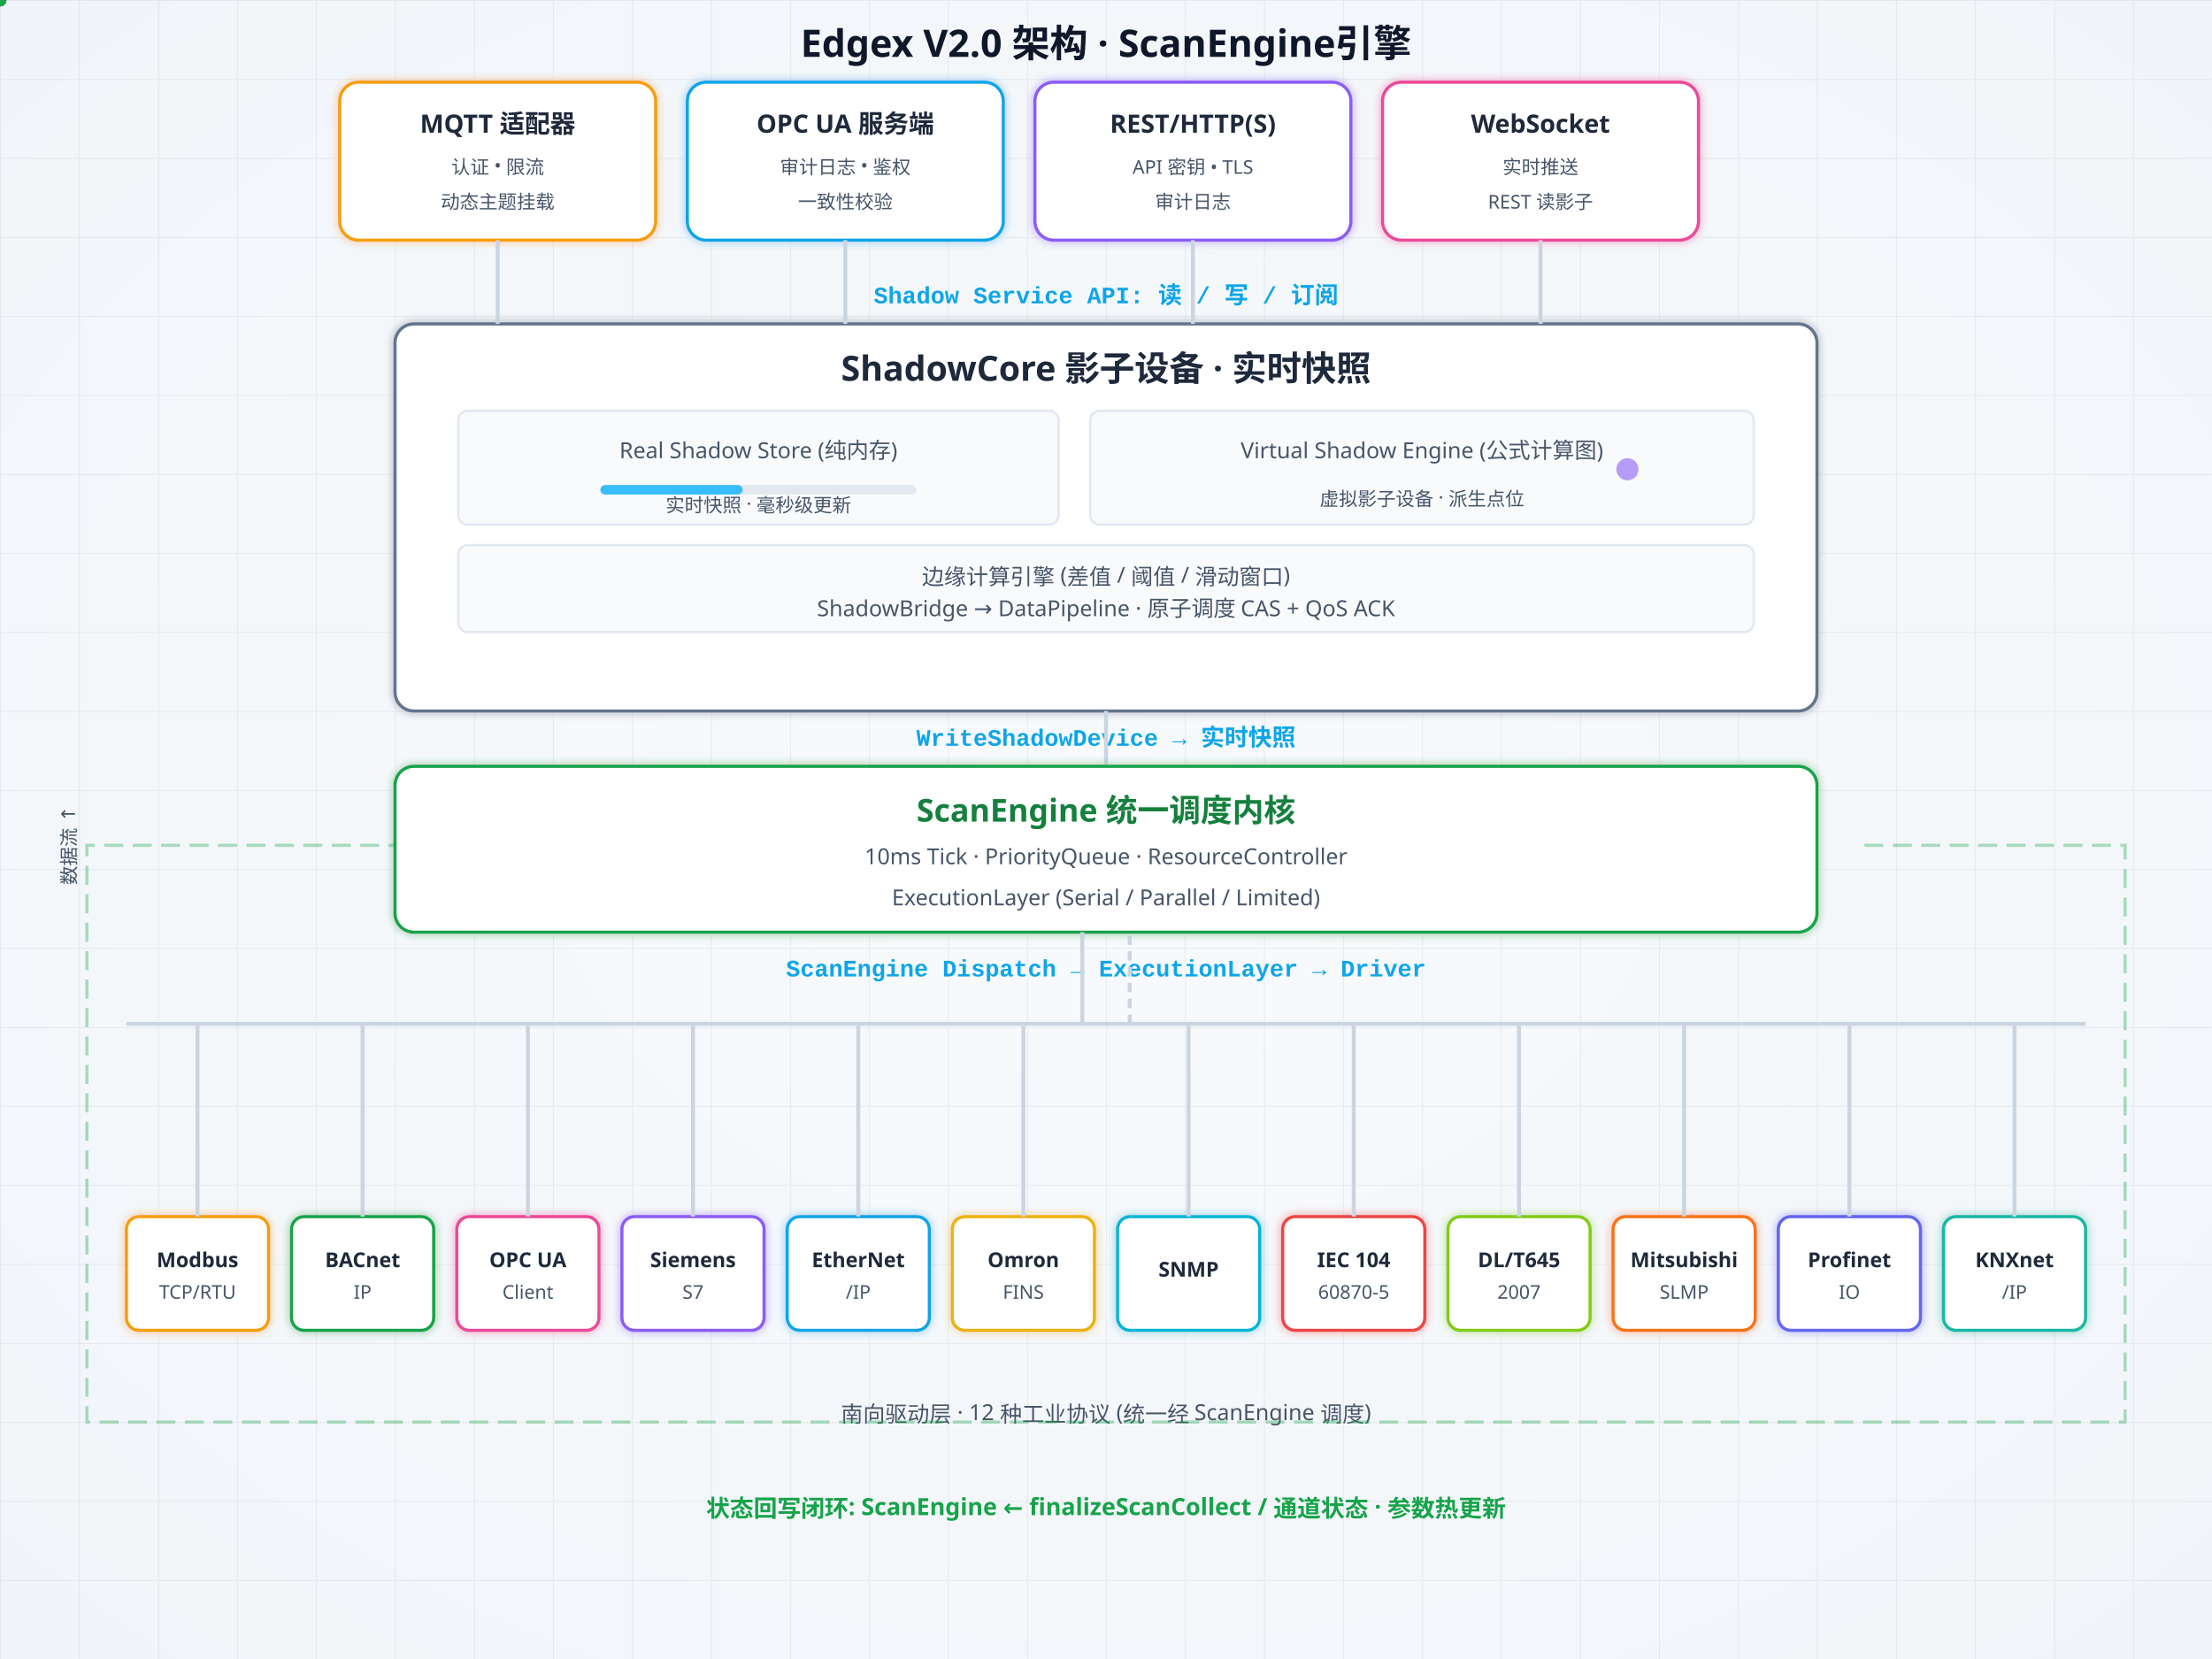
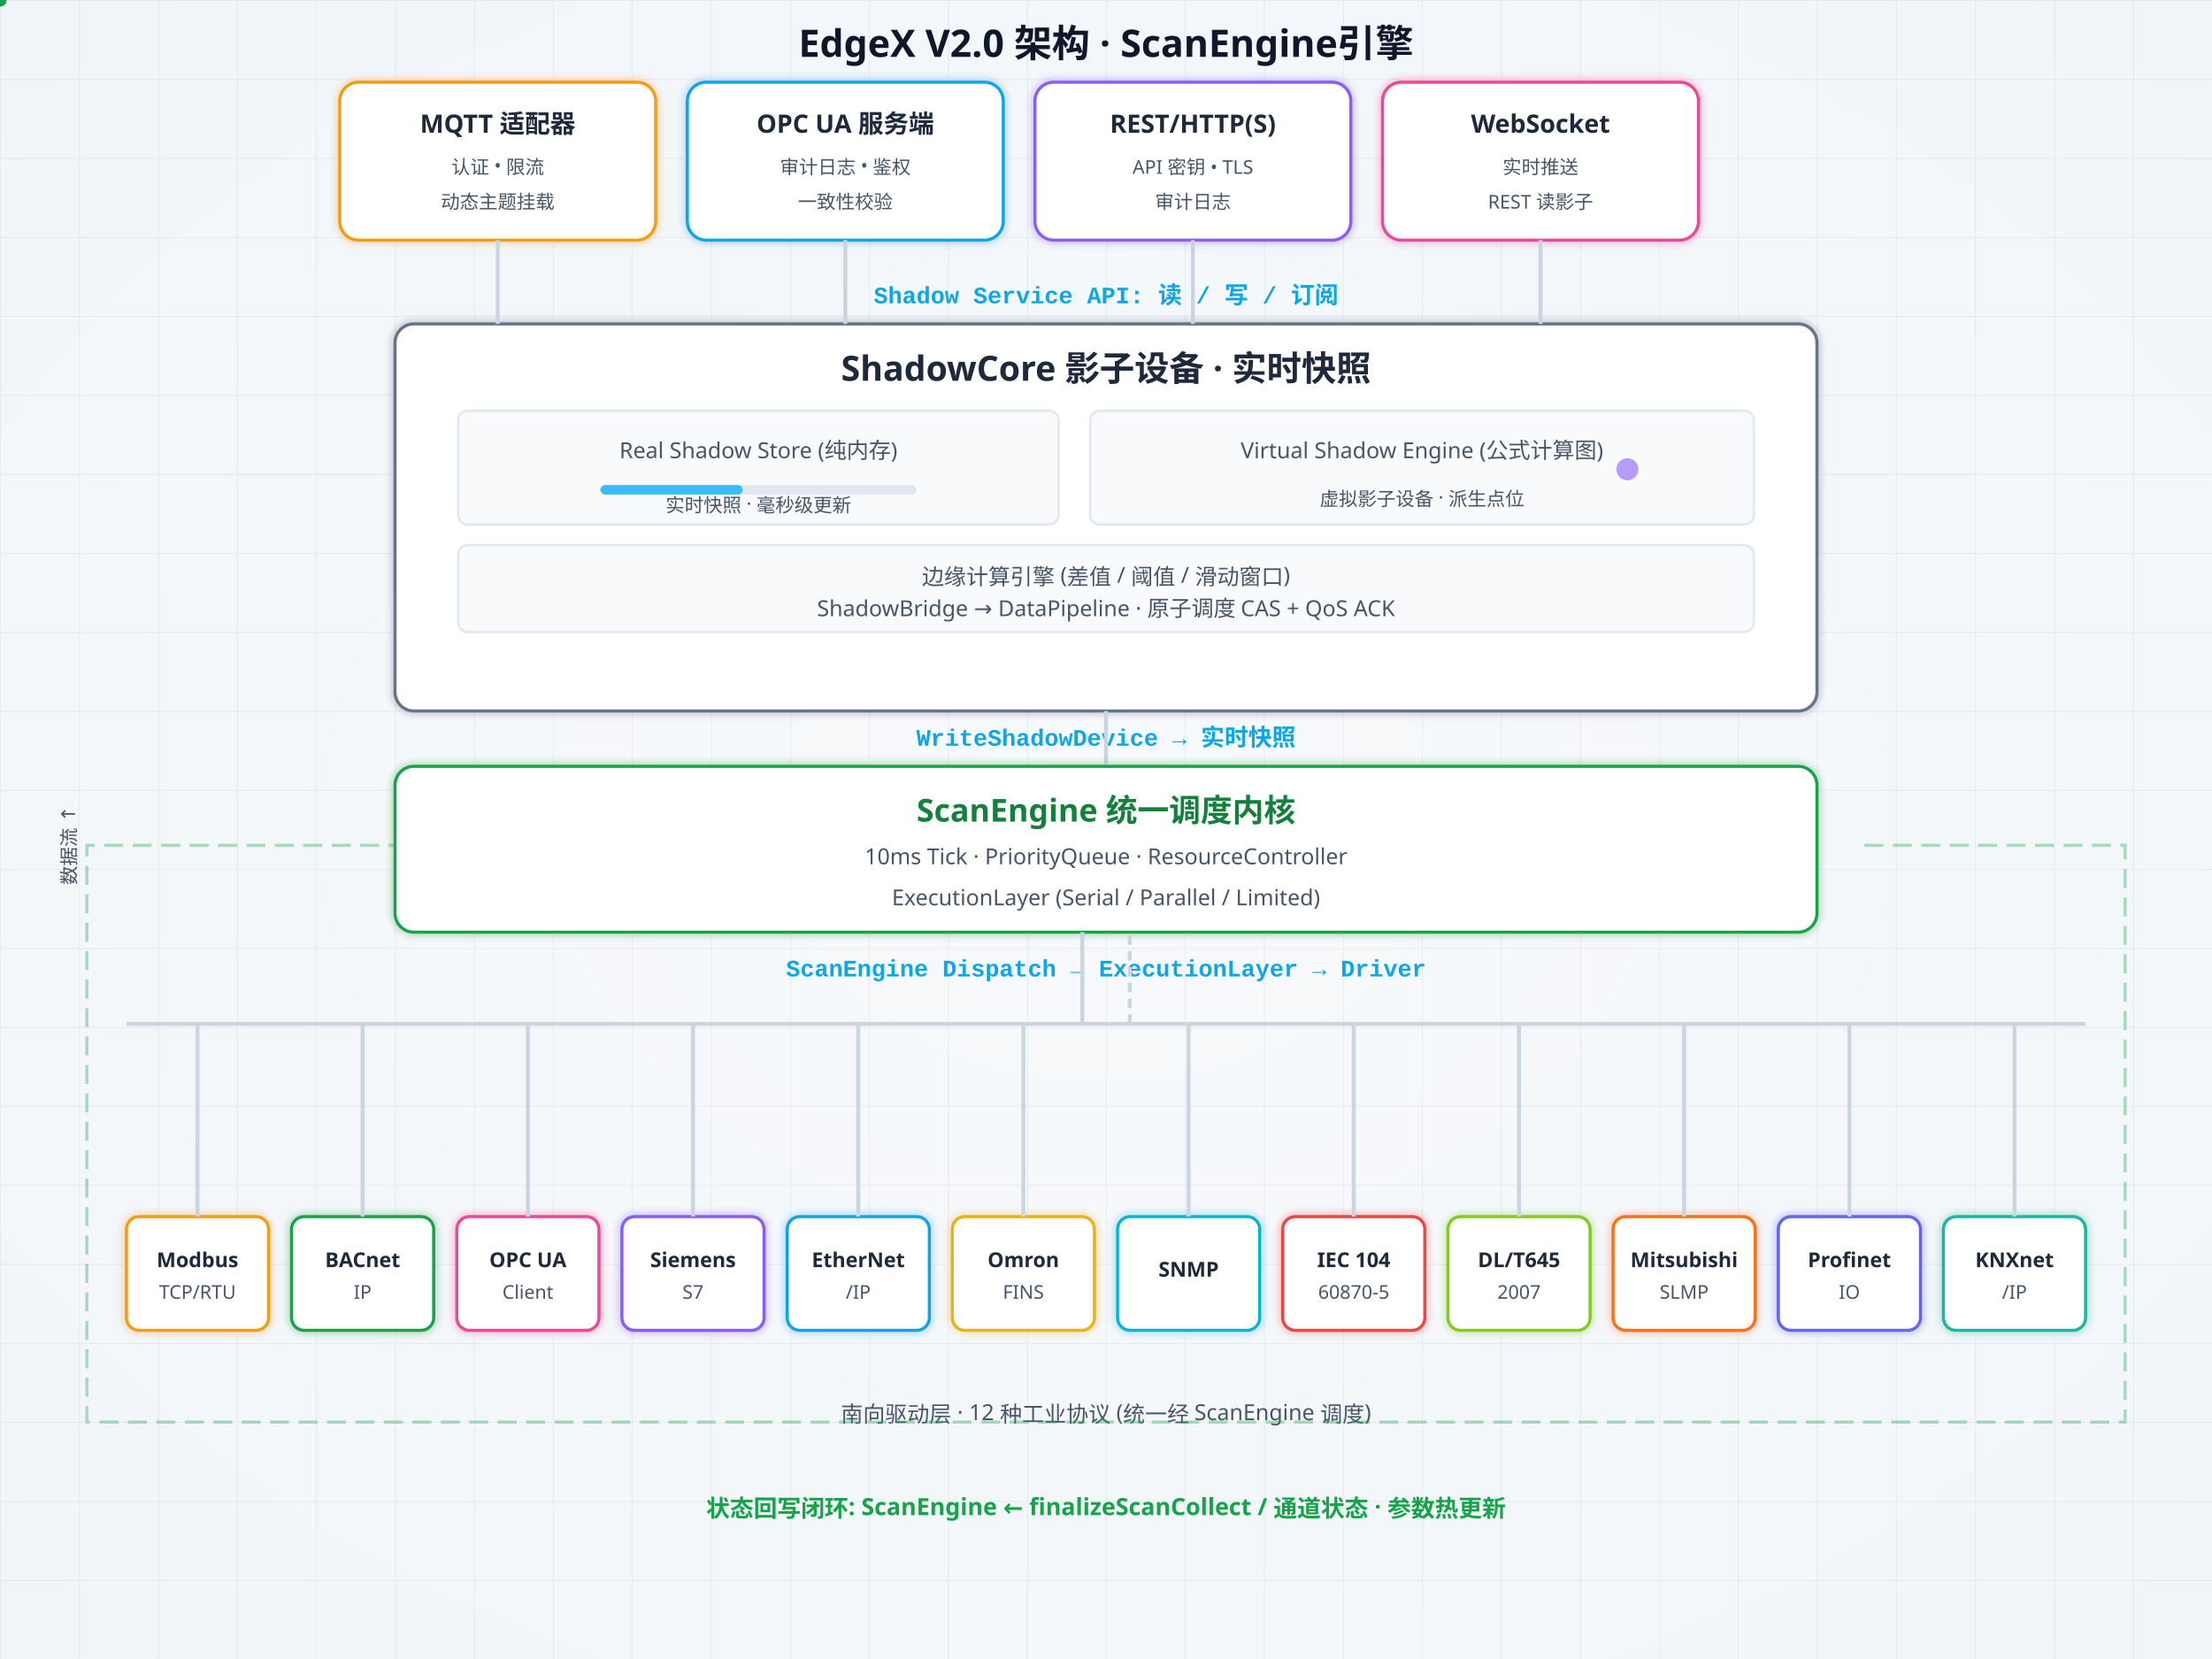
<svg xmlns="http://www.w3.org/2000/svg" width="1400" height="1050" viewBox="0 0 1400 1050">
  <defs>
    <radialGradient id="bg_grad" cx="50%" cy="50%" r="70%">
      <stop offset="0%" stop-color="#f8fafc" />
      <stop offset="100%" stop-color="#f1f5f9" />
    </radialGradient>
    <pattern id="grid" width="50" height="50" patternUnits="userSpaceOnUse">
      <path d="M 50 0 L 0 0 0 50" fill="none" stroke="#0f172a" stroke-width="1" opacity="0.07" />
    </pattern>
    <filter id="glow" x="-20%" y="-20%" width="140%" height="140%">
      <feGaussianBlur stdDeviation="2.5" result="blur" />
      <feComposite in="SourceGraphic" in2="blur" operator="over" />
    </filter>
    <style>
      .panel-bg { fill: #ffffff; stroke-width: 2; fill-opacity: 0.95; }
      .text-label { fill: #1e293b; font-family: 'PingFang SC', 'Microsoft YaHei', sans-serif; font-weight: 800; font-size: 18px; }
      .text-label-sm { fill: #1e293b; font-family: 'PingFang SC', 'Microsoft YaHei', sans-serif; font-weight: 700; font-size: 13px; }
      .text-detail { fill: #475569; font-family: 'PingFang SC', 'Microsoft YaHei', sans-serif; font-size: 14px; font-weight: 500; }
      .text-detail-sm { fill: #475569; font-family: 'PingFang SC', 'Microsoft YaHei', sans-serif; font-size: 12px; font-weight: 500; }
      .text-api { fill: #0ea5e9; font-family: 'Courier New', monospace; font-size: 15px; font-weight: bold; }
      .text-title { fill: #0f172a; font-family: 'PingFang SC', 'Microsoft YaHei', sans-serif; font-weight: 800; font-size: 24px; }
      .line-main { fill: none; stroke: #cbd5e1; stroke-width: 2.5; }
      .core-box { fill: #f8fafc; stroke: #e2e8f0; stroke-width: 1.5; }
    </style>
  </defs>
  <rect width="100%" height="100%" fill="url(#bg_grad)" />
  <rect width="100%" height="100%" fill="url(#grid)" />
-   <text x="700" y="36" text-anchor="middle" class="text-title">Edgex V2.0 架构 · ScanEngine引擎</text>
+   <text x="700" y="36" text-anchor="middle" class="text-title">EdgeX V2.0 架构 · ScanEngine引擎</text>
  <g transform="translate(0, 52)">
    <g transform="translate(215, 0)">
      <rect width="200" height="100" rx="12" class="panel-bg" stroke="#f59e0b" filter="url(#glow)" />
      <text x="100" y="32" text-anchor="middle" class="text-label" style="font-size: 16px;">MQTT 适配器</text>
      <text x="100" y="58" text-anchor="middle" class="text-detail-sm">认证 • 限流</text>
      <text x="100" y="80" text-anchor="middle" class="text-detail-sm">动态主题挂载</text>
    </g>
    <g transform="translate(435, 0)">
      <rect width="200" height="100" rx="12" class="panel-bg" stroke="#0ea5e9" filter="url(#glow)" />
      <text x="100" y="32" text-anchor="middle" class="text-label" style="font-size: 16px;">OPC UA 服务端</text>
      <text x="100" y="58" text-anchor="middle" class="text-detail-sm">审计日志 • 鉴权</text>
      <text x="100" y="80" text-anchor="middle" class="text-detail-sm">一致性校验</text>
    </g>
    <g transform="translate(655, 0)">
      <rect width="200" height="100" rx="12" class="panel-bg" stroke="#8b5cf6" filter="url(#glow)" />
      <text x="100" y="32" text-anchor="middle" class="text-label" style="font-size: 16px;">REST/HTTP(S)</text>
      <text x="100" y="58" text-anchor="middle" class="text-detail-sm">API 密钥 • TLS</text>
      <text x="100" y="80" text-anchor="middle" class="text-detail-sm">审计日志</text>
    </g>
    <g transform="translate(875, 0)">
      <rect width="200" height="100" rx="12" class="panel-bg" stroke="#ec4899" filter="url(#glow)" />
      <text x="100" y="32" text-anchor="middle" class="text-label" style="font-size: 16px;">WebSocket</text>
      <text x="100" y="58" text-anchor="middle" class="text-detail-sm">实时推送</text>
      <text x="100" y="80" text-anchor="middle" class="text-detail-sm">REST 读影子</text>
    </g>
  </g>
  <text x="700" y="192" class="text-api" text-anchor="middle">Shadow Service API: 读 / 写 / 订阅</text>
  <g transform="translate(250, 205)">
    <rect width="900" height="245" rx="12" class="panel-bg" stroke="#64748b" filter="url(#glow)" />
    <text x="450" y="36" text-anchor="middle" class="text-label" style="font-size: 22px;">ShadowCore 影子设备 · 实时快照</text>
    <rect x="40" y="55" width="380" height="72" rx="6" class="core-box" />
    <text x="230" y="85" text-anchor="middle" class="text-detail" font-weight="bold">Real Shadow Store (纯内存)</text>
    <rect x="130" y="102" width="200" height="6" rx="3" fill="#e2e8f0" />
    <rect x="130" y="102" width="90" height="6" rx="3" fill="#38bdf8">
      <animate attributeName="width" values="40;200;40" dur="3s" repeatCount="indefinite" />
    </rect>
    <text x="230" y="119" text-anchor="middle" class="text-detail-sm" fill="#64748b">实时快照 · 毫秒级更新</text>
    <rect x="440" y="55" width="420" height="72" rx="6" class="core-box" />
    <text x="650" y="85" text-anchor="middle" class="text-detail" font-weight="bold">Virtual Shadow Engine (公式计算图)</text>
    <circle cx="780" cy="92" r="7" fill="#8b5cf6" opacity="0.6">
      <animate attributeName="r" values="4;8;4" dur="1s" repeatCount="indefinite" />
    </circle>
    <text x="650" y="115" text-anchor="middle" class="text-detail-sm" fill="#64748b">虚拟影子设备 · 派生点位</text>
    <rect x="40" y="140" width="820" height="55" rx="6" class="core-box" />
    <text x="450" y="165" text-anchor="middle" class="text-detail">边缘计算引擎 (差值 / 阈值 / 滑动窗口)</text>
    <text x="450" y="185" text-anchor="middle" class="text-detail" fill="#059669" font-weight="bold">ShadowBridge → DataPipeline · 原子调度 CAS + QoS ACK</text>
  </g>
  <path id="sc_to_mqtt" d="M315 205 V152" class="line-main" />
  <circle r="4" fill="#f59e0b">
    <animateMotion dur="1.2s" repeatCount="indefinite">
      <mpath href="#sc_to_mqtt" />
    </animateMotion>
  </circle>
  <path id="sc_to_opcua" d="M535 205 V152" class="line-main" />
  <circle r="4" fill="#0ea5e9">
    <animateMotion dur="1.5s" repeatCount="indefinite">
      <mpath href="#sc_to_opcua" />
    </animateMotion>
  </circle>
  <path id="sc_to_rest" d="M755 205 V152" class="line-main" />
  <circle r="4" fill="#8b5cf6">
    <animateMotion dur="2s" repeatCount="indefinite">
      <mpath href="#sc_to_rest" />
    </animateMotion>
  </circle>
  <path id="sc_to_ws" d="M975 205 V152" class="line-main" />
  <circle r="4" fill="#ec4899">
    <animateMotion dur="1.7s" repeatCount="indefinite">
      <mpath href="#sc_to_ws" />
    </animateMotion>
  </circle>
  <text x="700" y="472" class="text-api" text-anchor="middle">WriteShadowDevice → 实时快照</text>
  <path id="path_to_shadow" d="M700 485 V450" class="line-main" />
  <circle r="4" fill="#16a34a">
    <animateMotion dur="2s" repeatCount="indefinite">
      <mpath href="#path_to_shadow" />
    </animateMotion>
  </circle>
  <g transform="translate(250, 485)">
    <rect width="900" height="105" rx="12" class="panel-bg" stroke="#16a34a" filter="url(#glow)" />
    <text x="450" y="35" text-anchor="middle" class="text-label" style="font-size: 20px; fill: #15803d;">ScanEngine 统一调度内核</text>
    <text x="450" y="62" text-anchor="middle" class="text-detail">10ms Tick · PriorityQueue · ResourceController</text>
    <text x="450" y="88" text-anchor="middle" class="text-detail" fill="#059669" font-weight="bold">ExecutionLayer (Serial / Parallel / Limited)</text>
  </g>
  <text x="700" y="618" class="text-api" text-anchor="middle">ScanEngine Dispatch → ExecutionLayer → Driver</text>
  <path id="bus_horizontal" d="M80 648 L1320 648" class="line-main" />
  <path id="path_scan_dispatch" d="M685 590 V648" class="line-main" />
  <circle r="4" fill="#64748b">
    <animateMotion dur="1.5s" repeatCount="indefinite">
      <mpath href="#path_scan_dispatch" />
    </animateMotion>
  </circle>
  <path id="path_scan_feedback" d="M715 648 V590" class="line-main" stroke-dasharray="6,4" />
  <circle r="4" fill="#16a34a">
    <animateMotion dur="1.6s" repeatCount="indefinite">
      <mpath href="#path_scan_feedback" />
    </animateMotion>
  </circle>
  <g transform="translate(80, 770)">
    <rect width="90" height="72" rx="8" class="panel-bg" stroke="#f59e0b" filter="url(#glow)" />
    <text x="45" y="32" text-anchor="middle" class="text-label-sm">Modbus</text>
    <text x="45" y="52" text-anchor="middle" class="text-detail-sm">TCP/RTU</text>
  </g>
  <g transform="translate(184.5, 770)">
    <rect width="90" height="72" rx="8" class="panel-bg" stroke="#16a34a" filter="url(#glow)" />
    <text x="45" y="32" text-anchor="middle" class="text-label-sm">BACnet</text>
    <text x="45" y="52" text-anchor="middle" class="text-detail-sm">IP</text>
  </g>
  <g transform="translate(289.1, 770)">
    <rect width="90" height="72" rx="8" class="panel-bg" stroke="#ec4899" filter="url(#glow)" />
    <text x="45" y="32" text-anchor="middle" class="text-label-sm">OPC UA</text>
    <text x="45" y="52" text-anchor="middle" class="text-detail-sm">Client</text>
  </g>
  <g transform="translate(393.6, 770)">
    <rect width="90" height="72" rx="8" class="panel-bg" stroke="#8b5cf6" filter="url(#glow)" />
    <text x="45" y="32" text-anchor="middle" class="text-label-sm">Siemens</text>
    <text x="45" y="52" text-anchor="middle" class="text-detail-sm">S7</text>
  </g>
  <g transform="translate(498.2, 770)">
    <rect width="90" height="72" rx="8" class="panel-bg" stroke="#0ea5e9" filter="url(#glow)" />
    <text x="45" y="32" text-anchor="middle" class="text-label-sm">EtherNet</text>
    <text x="45" y="52" text-anchor="middle" class="text-detail-sm">/IP</text>
  </g>
  <g transform="translate(602.7, 770)">
    <rect width="90" height="72" rx="8" class="panel-bg" stroke="#eab308" filter="url(#glow)" />
    <text x="45" y="32" text-anchor="middle" class="text-label-sm">Omron</text>
    <text x="45" y="52" text-anchor="middle" class="text-detail-sm">FINS</text>
  </g>
  <g transform="translate(707.3, 770)">
    <rect width="90" height="72" rx="8" class="panel-bg" stroke="#06b6d4" filter="url(#glow)" />
    <text x="45" y="38" text-anchor="middle" class="text-label-sm">SNMP</text>
  </g>
  <g transform="translate(811.8, 770)">
    <rect width="90" height="72" rx="8" class="panel-bg" stroke="#ef4444" filter="url(#glow)" />
    <text x="45" y="32" text-anchor="middle" class="text-label-sm">IEC 104</text>
    <text x="45" y="52" text-anchor="middle" class="text-detail-sm">60870-5</text>
  </g>
  <g transform="translate(916.4, 770)">
    <rect width="90" height="72" rx="8" class="panel-bg" stroke="#84cc16" filter="url(#glow)" />
    <text x="45" y="32" text-anchor="middle" class="text-label-sm">DL/T645</text>
    <text x="45" y="52" text-anchor="middle" class="text-detail-sm">2007</text>
  </g>
  <g transform="translate(1020.9, 770)">
    <rect width="90" height="72" rx="8" class="panel-bg" stroke="#f97316" filter="url(#glow)" />
    <text x="45" y="32" text-anchor="middle" class="text-label-sm">Mitsubishi</text>
    <text x="45" y="52" text-anchor="middle" class="text-detail-sm">SLMP</text>
  </g>
  <g transform="translate(1125.5, 770)">
    <rect width="90" height="72" rx="8" class="panel-bg" stroke="#6366f1" filter="url(#glow)" />
    <text x="45" y="32" text-anchor="middle" class="text-label-sm">Profinet</text>
    <text x="45" y="52" text-anchor="middle" class="text-detail-sm">IO</text>
  </g>
  <g transform="translate(1230, 770)">
    <rect width="90" height="72" rx="8" class="panel-bg" stroke="#14b8a6" filter="url(#glow)" />
    <text x="45" y="32" text-anchor="middle" class="text-label-sm">KNXnet</text>
    <text x="45" y="52" text-anchor="middle" class="text-detail-sm">/IP</text>
  </g>
  <path id="d1" d="M125 770 V648" class="line-main" />
  <circle r="3" fill="#f59e0b">
    <animateMotion dur="1s" repeatCount="indefinite">
      <mpath href="#d1" />
    </animateMotion>
  </circle>
  <path id="d2" d="M229.5 770 V648" class="line-main" />
  <circle r="3" fill="#16a34a">
    <animateMotion dur="1.3s" repeatCount="indefinite">
      <mpath href="#d2" />
    </animateMotion>
  </circle>
  <path id="d3" d="M334.1 770 V648" class="line-main" />
  <circle r="3" fill="#ec4899">
    <animateMotion dur="1.2s" repeatCount="indefinite">
      <mpath href="#d3" />
    </animateMotion>
  </circle>
  <path id="d4" d="M438.6 770 V648" class="line-main" />
  <circle r="3" fill="#8b5cf6">
    <animateMotion dur="1.6s" repeatCount="indefinite">
      <mpath href="#d4" />
    </animateMotion>
  </circle>
  <path id="d5" d="M543.2 770 V648" class="line-main" />
  <circle r="3" fill="#0ea5e9">
    <animateMotion dur="1.4s" repeatCount="indefinite">
      <mpath href="#d5" />
    </animateMotion>
  </circle>
  <path id="d6" d="M647.7 770 V648" class="line-main" />
  <circle r="3" fill="#eab308">
    <animateMotion dur="1.7s" repeatCount="indefinite">
      <mpath href="#d6" />
    </animateMotion>
  </circle>
  <path id="d7" d="M752.3 770 V648" class="line-main" />
  <circle r="3" fill="#06b6d4">
    <animateMotion dur="1.5s" repeatCount="indefinite">
      <mpath href="#d7" />
    </animateMotion>
  </circle>
  <path id="d8" d="M856.8 770 V648" class="line-main" />
  <circle r="3" fill="#ef4444">
    <animateMotion dur="1.8s" repeatCount="indefinite">
      <mpath href="#d8" />
    </animateMotion>
  </circle>
  <path id="d9" d="M961.4 770 V648" class="line-main" />
  <circle r="3" fill="#84cc16">
    <animateMotion dur="2s" repeatCount="indefinite">
      <mpath href="#d9" />
    </animateMotion>
  </circle>
  <path id="d10" d="M1065.9 770 V648" class="line-main" />
  <circle r="3" fill="#f97316">
    <animateMotion dur="1.9s" repeatCount="indefinite">
      <mpath href="#d10" />
    </animateMotion>
  </circle>
  <path id="d11" d="M1170.5 770 V648" class="line-main" />
  <circle r="3" fill="#6366f1">
    <animateMotion dur="2.1s" repeatCount="indefinite">
      <mpath href="#d11" />
    </animateMotion>
  </circle>
  <path id="d12" d="M1275 770 V648" class="line-main" />
  <circle r="3" fill="#14b8a6">
    <animateMotion dur="2.2s" repeatCount="indefinite">
      <mpath href="#d12" />
    </animateMotion>
  </circle>
  <text x="700" y="900" text-anchor="middle" class="text-detail" fill="#64748b" font-weight="bold">南向驱动层 · 12 种工业协议 (统一经 ScanEngine 调度)</text>
  <path id="ctrl_flow" d="M1180 535 H1345 V900 H55 V535 H250" fill="none" stroke="#16a34a" stroke-width="2" stroke-dasharray="12,6" opacity="0.35" />
  <circle r="4" fill="#16a34a">
    <animateMotion dur="14s" repeatCount="indefinite">
      <mpath href="#ctrl_flow" />
    </animateMotion>
  </circle>
  <text x="700" y="960" text-anchor="middle" class="text-detail" style="fill: #16a34a; font-weight: bold; font-size: 15px;">状态回写闭环: ScanEngine ← finalizeScanCollect / 通道状态 · 参数热更新</text>
  <text x="48" y="560" class="text-detail-sm" fill="#94a3b8" transform="rotate(-90 48 560)">数据流 ↑</text>
</svg>
